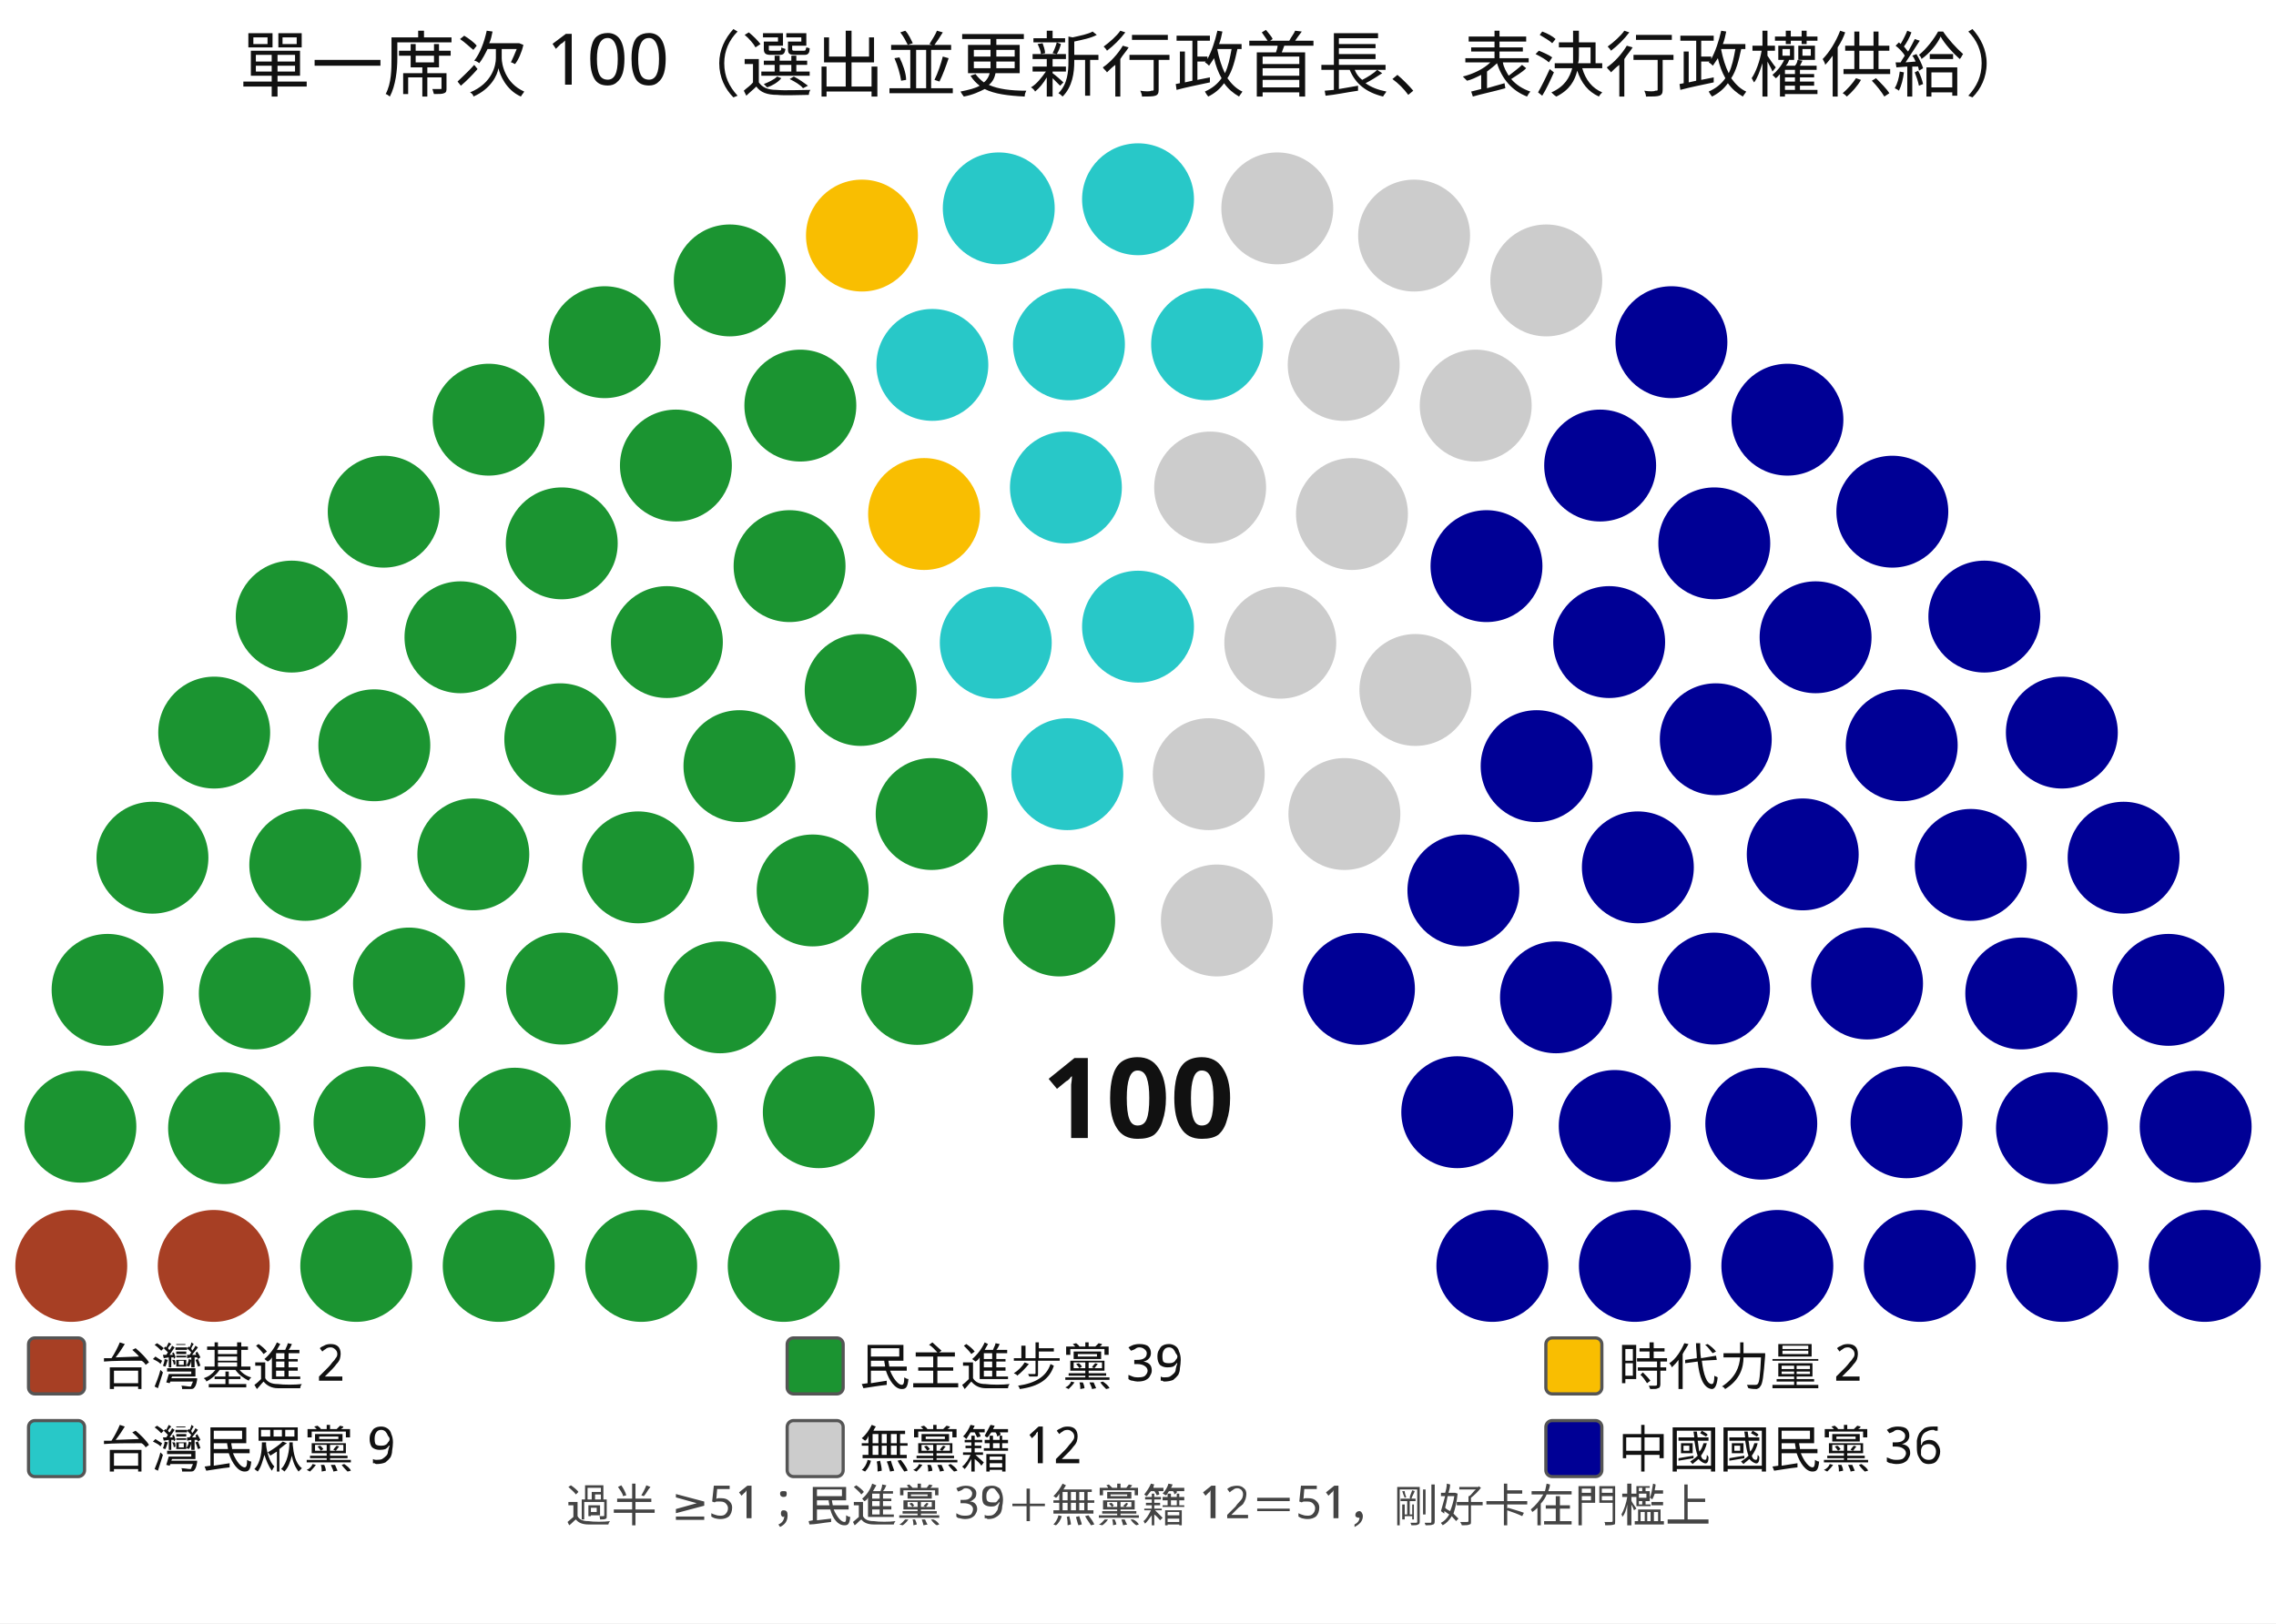
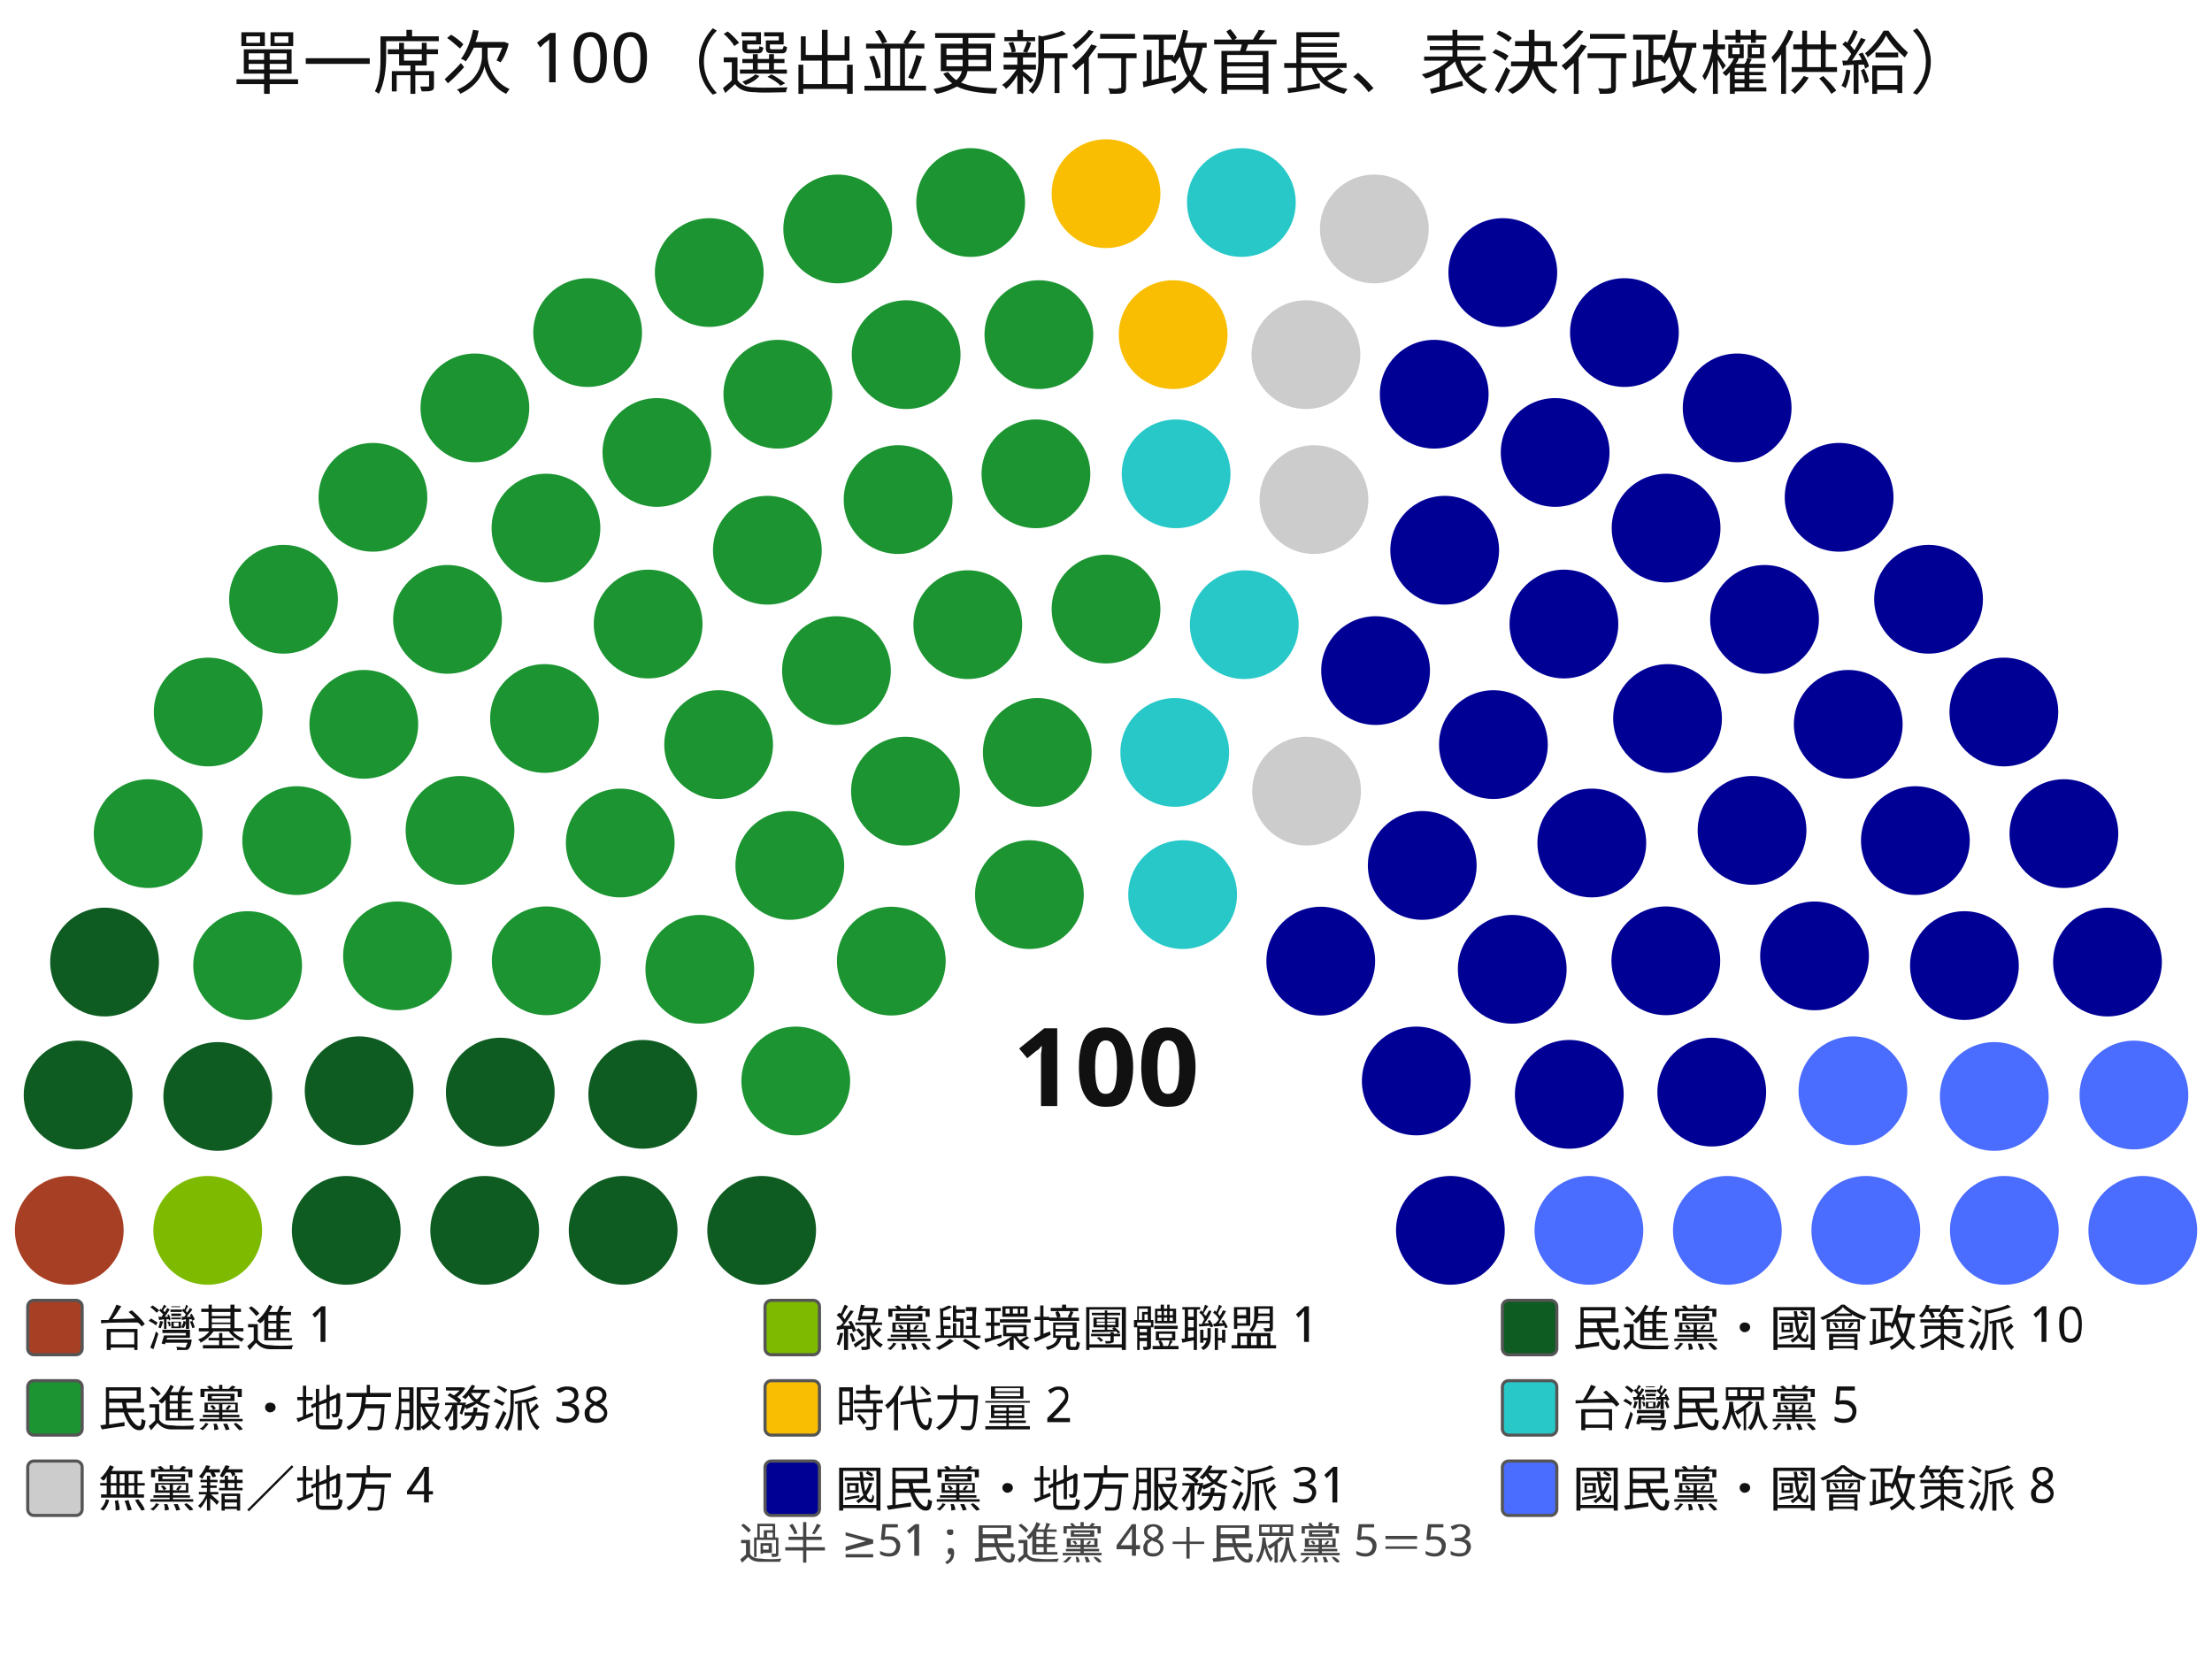
- <svg xmlns="http://www.w3.org/2000/svg" viewBox="-21.336 -23.736 42.671 30.436" role="img" aria-label="單一席次 100（選出並更新行政首長、表決行政權供給）">
-   <rect x="-21.336" y="-23.736" width="42.671" height="30.436" fill="#ffffff" />
+ <svg xmlns="http://www.w3.org/2000/svg" viewBox="-21.336 -23.736 42.671 31.986" role="img" aria-label="單一席次 100（選出並更新行政首長、表決行政權供給）">
+   <rect x="-21.336" y="-23.736" width="42.671" height="31.986" fill="#ffffff" />
  <text x="0" y="-22.036" text-anchor="middle" font-family="Noto Sans, DejaVu Sans, sans-serif" font-size="1.35" fill="#111">單一席次 100（選出並更新行政首長、表決行政權供給）</text>
  <circle cx="-20" cy="-0" r="1.069" fill="#A73F24" stroke="#ffffff" stroke-width="0.04" />
-   <circle cx="-19.829" cy="-2.611" r="1.069" fill="#1B9431" stroke="#ffffff" stroke-width="0.04" />
-   <circle cx="-19.319" cy="-5.176" r="1.069" fill="#1B9431" stroke="#ffffff" stroke-width="0.04" />
+   <circle cx="-19.829" cy="-2.611" r="1.069" fill="#0E5C22" stroke="#ffffff" stroke-width="0.04" />
+   <circle cx="-19.319" cy="-5.176" r="1.069" fill="#0E5C22" stroke="#ffffff" stroke-width="0.04" />
  <circle cx="-18.478" cy="-7.654" r="1.069" fill="#1B9431" stroke="#ffffff" stroke-width="0.04" />
  <circle cx="-17.32" cy="-10" r="1.069" fill="#1B9431" stroke="#ffffff" stroke-width="0.04" />
  <circle cx="-15.867" cy="-12.175" r="1.069" fill="#1B9431" stroke="#ffffff" stroke-width="0.04" />
  <circle cx="-14.142" cy="-14.142" r="1.069" fill="#1B9431" stroke="#ffffff" stroke-width="0.04" />
  <circle cx="-12.175" cy="-15.867" r="1.069" fill="#1B9431" stroke="#ffffff" stroke-width="0.04" />
  <circle cx="-10" cy="-17.32" r="1.069" fill="#1B9431" stroke="#ffffff" stroke-width="0.04" />
  <circle cx="-7.654" cy="-18.478" r="1.069" fill="#1B9431" stroke="#ffffff" stroke-width="0.04" />
-   <circle cx="-5.176" cy="-19.319" r="1.069" fill="#F9BE01" stroke="#ffffff" stroke-width="0.04" />
-   <circle cx="-2.611" cy="-19.829" r="1.069" fill="#28C8C8" stroke="#ffffff" stroke-width="0.04" />
-   <circle cx="0" cy="-20" r="1.069" fill="#28C8C8" stroke="#ffffff" stroke-width="0.04" />
-   <circle cx="2.611" cy="-19.829" r="1.069" fill="#CCCCCC" stroke="#ffffff" stroke-width="0.04" />
+   <circle cx="-5.176" cy="-19.319" r="1.069" fill="#1B9431" stroke="#ffffff" stroke-width="0.04" />
+   <circle cx="-2.611" cy="-19.829" r="1.069" fill="#1B9431" stroke="#ffffff" stroke-width="0.04" />
+   <circle cx="0" cy="-20" r="1.069" fill="#F9BE01" stroke="#ffffff" stroke-width="0.04" />
+   <circle cx="2.611" cy="-19.829" r="1.069" fill="#28C8C8" stroke="#ffffff" stroke-width="0.04" />
  <circle cx="5.176" cy="-19.319" r="1.069" fill="#CCCCCC" stroke="#ffffff" stroke-width="0.04" />
-   <circle cx="7.654" cy="-18.478" r="1.069" fill="#CCCCCC" stroke="#ffffff" stroke-width="0.04" />
+   <circle cx="7.654" cy="-18.478" r="1.069" fill="#000095" stroke="#ffffff" stroke-width="0.04" />
  <circle cx="10" cy="-17.32" r="1.069" fill="#000095" stroke="#ffffff" stroke-width="0.04" />
  <circle cx="12.175" cy="-15.867" r="1.069" fill="#000095" stroke="#ffffff" stroke-width="0.04" />
  <circle cx="14.142" cy="-14.142" r="1.069" fill="#000095" stroke="#ffffff" stroke-width="0.04" />
  <circle cx="15.867" cy="-12.175" r="1.069" fill="#000095" stroke="#ffffff" stroke-width="0.04" />
  <circle cx="17.32" cy="-10" r="1.069" fill="#000095" stroke="#ffffff" stroke-width="0.04" />
  <circle cx="18.478" cy="-7.654" r="1.069" fill="#000095" stroke="#ffffff" stroke-width="0.04" />
  <circle cx="19.319" cy="-5.176" r="1.069" fill="#000095" stroke="#ffffff" stroke-width="0.04" />
-   <circle cx="19.829" cy="-2.611" r="1.069" fill="#000095" stroke="#ffffff" stroke-width="0.04" />
-   <circle cx="20" cy="0" r="1.069" fill="#000095" stroke="#ffffff" stroke-width="0.04" />
-   <circle cx="-17.329" cy="-0" r="1.069" fill="#A73F24" stroke="#ffffff" stroke-width="0.04" />
-   <circle cx="-17.135" cy="-2.583" r="1.069" fill="#1B9431" stroke="#ffffff" stroke-width="0.04" />
+   <circle cx="19.829" cy="-2.611" r="1.069" fill="#4A6CFF" stroke="#ffffff" stroke-width="0.04" />
+   <circle cx="20" cy="0" r="1.069" fill="#4A6CFF" stroke="#ffffff" stroke-width="0.04" />
+   <circle cx="-17.329" cy="-0" r="1.069" fill="#7DBA00" stroke="#ffffff" stroke-width="0.04" />
+   <circle cx="-17.135" cy="-2.583" r="1.069" fill="#0E5C22" stroke="#ffffff" stroke-width="0.04" />
  <circle cx="-16.559" cy="-5.108" r="1.069" fill="#1B9431" stroke="#ffffff" stroke-width="0.04" />
  <circle cx="-15.613" cy="-7.519" r="1.069" fill="#1B9431" stroke="#ffffff" stroke-width="0.04" />
  <circle cx="-14.318" cy="-9.762" r="1.069" fill="#1B9431" stroke="#ffffff" stroke-width="0.04" />
  <circle cx="-12.703" cy="-11.787" r="1.069" fill="#1B9431" stroke="#ffffff" stroke-width="0.04" />
  <circle cx="-10.804" cy="-13.548" r="1.069" fill="#1B9431" stroke="#ffffff" stroke-width="0.04" />
  <circle cx="-8.664" cy="-15.007" r="1.069" fill="#1B9431" stroke="#ffffff" stroke-width="0.04" />
  <circle cx="-6.331" cy="-16.131" r="1.069" fill="#1B9431" stroke="#ffffff" stroke-width="0.04" />
-   <circle cx="-3.856" cy="-16.894" r="1.069" fill="#28C8C8" stroke="#ffffff" stroke-width="0.04" />
-   <circle cx="-1.295" cy="-17.28" r="1.069" fill="#28C8C8" stroke="#ffffff" stroke-width="0.04" />
-   <circle cx="1.295" cy="-17.28" r="1.069" fill="#28C8C8" stroke="#ffffff" stroke-width="0.04" />
+   <circle cx="-3.856" cy="-16.894" r="1.069" fill="#1B9431" stroke="#ffffff" stroke-width="0.04" />
+   <circle cx="-1.295" cy="-17.28" r="1.069" fill="#1B9431" stroke="#ffffff" stroke-width="0.04" />
+   <circle cx="1.295" cy="-17.28" r="1.069" fill="#F9BE01" stroke="#ffffff" stroke-width="0.04" />
  <circle cx="3.856" cy="-16.894" r="1.069" fill="#CCCCCC" stroke="#ffffff" stroke-width="0.04" />
-   <circle cx="6.331" cy="-16.131" r="1.069" fill="#CCCCCC" stroke="#ffffff" stroke-width="0.04" />
+   <circle cx="6.331" cy="-16.131" r="1.069" fill="#000095" stroke="#ffffff" stroke-width="0.04" />
  <circle cx="8.664" cy="-15.007" r="1.069" fill="#000095" stroke="#ffffff" stroke-width="0.04" />
  <circle cx="10.804" cy="-13.548" r="1.069" fill="#000095" stroke="#ffffff" stroke-width="0.04" />
  <circle cx="12.703" cy="-11.787" r="1.069" fill="#000095" stroke="#ffffff" stroke-width="0.04" />
  <circle cx="14.318" cy="-9.762" r="1.069" fill="#000095" stroke="#ffffff" stroke-width="0.04" />
  <circle cx="15.613" cy="-7.519" r="1.069" fill="#000095" stroke="#ffffff" stroke-width="0.04" />
  <circle cx="16.559" cy="-5.108" r="1.069" fill="#000095" stroke="#ffffff" stroke-width="0.04" />
-   <circle cx="17.135" cy="-2.583" r="1.069" fill="#000095" stroke="#ffffff" stroke-width="0.04" />
-   <circle cx="17.329" cy="-0" r="1.069" fill="#000095" stroke="#ffffff" stroke-width="0.04" />
-   <circle cx="-14.657" cy="-0" r="1.069" fill="#1B9431" stroke="#ffffff" stroke-width="0.04" />
-   <circle cx="-14.408" cy="-2.693" r="1.069" fill="#1B9431" stroke="#ffffff" stroke-width="0.04" />
+   <circle cx="17.135" cy="-2.583" r="1.069" fill="#4A6CFF" stroke="#ffffff" stroke-width="0.04" />
+   <circle cx="17.329" cy="-0" r="1.069" fill="#4A6CFF" stroke="#ffffff" stroke-width="0.04" />
+   <circle cx="-14.657" cy="-0" r="1.069" fill="#0E5C22" stroke="#ffffff" stroke-width="0.04" />
+   <circle cx="-14.408" cy="-2.693" r="1.069" fill="#0E5C22" stroke="#ffffff" stroke-width="0.04" />
  <circle cx="-13.668" cy="-5.295" r="1.069" fill="#1B9431" stroke="#ffffff" stroke-width="0.04" />
  <circle cx="-12.462" cy="-7.716" r="1.069" fill="#1B9431" stroke="#ffffff" stroke-width="0.04" />
  <circle cx="-10.832" cy="-9.875" r="1.069" fill="#1B9431" stroke="#ffffff" stroke-width="0.04" />
  <circle cx="-8.833" cy="-11.697" r="1.069" fill="#1B9431" stroke="#ffffff" stroke-width="0.04" />
  <circle cx="-6.533" cy="-13.121" r="1.069" fill="#1B9431" stroke="#ffffff" stroke-width="0.04" />
-   <circle cx="-4.011" cy="-14.098" r="1.069" fill="#F9BE01" stroke="#ffffff" stroke-width="0.04" />
-   <circle cx="-1.352" cy="-14.595" r="1.069" fill="#28C8C8" stroke="#ffffff" stroke-width="0.04" />
-   <circle cx="1.352" cy="-14.595" r="1.069" fill="#CCCCCC" stroke="#ffffff" stroke-width="0.04" />
+   <circle cx="-4.011" cy="-14.098" r="1.069" fill="#1B9431" stroke="#ffffff" stroke-width="0.04" />
+   <circle cx="-1.352" cy="-14.595" r="1.069" fill="#1B9431" stroke="#ffffff" stroke-width="0.04" />
+   <circle cx="1.352" cy="-14.595" r="1.069" fill="#28C8C8" stroke="#ffffff" stroke-width="0.04" />
  <circle cx="4.011" cy="-14.098" r="1.069" fill="#CCCCCC" stroke="#ffffff" stroke-width="0.04" />
  <circle cx="6.533" cy="-13.121" r="1.069" fill="#000095" stroke="#ffffff" stroke-width="0.04" />
  <circle cx="8.833" cy="-11.697" r="1.069" fill="#000095" stroke="#ffffff" stroke-width="0.04" />
  <circle cx="10.832" cy="-9.875" r="1.069" fill="#000095" stroke="#ffffff" stroke-width="0.04" />
  <circle cx="12.462" cy="-7.716" r="1.069" fill="#000095" stroke="#ffffff" stroke-width="0.04" />
  <circle cx="13.668" cy="-5.295" r="1.069" fill="#000095" stroke="#ffffff" stroke-width="0.04" />
-   <circle cx="14.408" cy="-2.693" r="1.069" fill="#000095" stroke="#ffffff" stroke-width="0.04" />
-   <circle cx="14.657" cy="0" r="1.069" fill="#000095" stroke="#ffffff" stroke-width="0.04" />
-   <circle cx="-11.986" cy="-0" r="1.069" fill="#1B9431" stroke="#ffffff" stroke-width="0.04" />
-   <circle cx="-11.685" cy="-2.667" r="1.069" fill="#1B9431" stroke="#ffffff" stroke-width="0.04" />
+   <circle cx="14.408" cy="-2.693" r="1.069" fill="#4A6CFF" stroke="#ffffff" stroke-width="0.04" />
+   <circle cx="14.657" cy="0" r="1.069" fill="#4A6CFF" stroke="#ffffff" stroke-width="0.04" />
+   <circle cx="-11.986" cy="-0" r="1.069" fill="#0E5C22" stroke="#ffffff" stroke-width="0.04" />
+   <circle cx="-11.685" cy="-2.667" r="1.069" fill="#0E5C22" stroke="#ffffff" stroke-width="0.04" />
  <circle cx="-10.799" cy="-5.2" r="1.069" fill="#1B9431" stroke="#ffffff" stroke-width="0.04" />
  <circle cx="-9.371" cy="-7.473" r="1.069" fill="#1B9431" stroke="#ffffff" stroke-width="0.04" />
  <circle cx="-7.473" cy="-9.371" r="1.069" fill="#1B9431" stroke="#ffffff" stroke-width="0.04" />
  <circle cx="-5.2" cy="-10.799" r="1.069" fill="#1B9431" stroke="#ffffff" stroke-width="0.04" />
-   <circle cx="-2.667" cy="-11.685" r="1.069" fill="#28C8C8" stroke="#ffffff" stroke-width="0.04" />
-   <circle cx="0" cy="-11.986" r="1.069" fill="#28C8C8" stroke="#ffffff" stroke-width="0.04" />
-   <circle cx="2.667" cy="-11.685" r="1.069" fill="#CCCCCC" stroke="#ffffff" stroke-width="0.04" />
-   <circle cx="5.2" cy="-10.799" r="1.069" fill="#CCCCCC" stroke="#ffffff" stroke-width="0.04" />
+   <circle cx="-2.667" cy="-11.685" r="1.069" fill="#1B9431" stroke="#ffffff" stroke-width="0.04" />
+   <circle cx="0" cy="-11.986" r="1.069" fill="#1B9431" stroke="#ffffff" stroke-width="0.04" />
+   <circle cx="2.667" cy="-11.685" r="1.069" fill="#28C8C8" stroke="#ffffff" stroke-width="0.04" />
+   <circle cx="5.2" cy="-10.799" r="1.069" fill="#000095" stroke="#ffffff" stroke-width="0.04" />
  <circle cx="7.473" cy="-9.371" r="1.069" fill="#000095" stroke="#ffffff" stroke-width="0.04" />
  <circle cx="9.371" cy="-7.473" r="1.069" fill="#000095" stroke="#ffffff" stroke-width="0.04" />
  <circle cx="10.799" cy="-5.2" r="1.069" fill="#000095" stroke="#ffffff" stroke-width="0.04" />
  <circle cx="11.685" cy="-2.667" r="1.069" fill="#000095" stroke="#ffffff" stroke-width="0.04" />
-   <circle cx="11.986" cy="0" r="1.069" fill="#000095" stroke="#ffffff" stroke-width="0.04" />
-   <circle cx="-9.315" cy="-0" r="1.069" fill="#1B9431" stroke="#ffffff" stroke-width="0.04" />
-   <circle cx="-8.937" cy="-2.624" r="1.069" fill="#1B9431" stroke="#ffffff" stroke-width="0.04" />
+   <circle cx="11.986" cy="0" r="1.069" fill="#4A6CFF" stroke="#ffffff" stroke-width="0.04" />
+   <circle cx="-9.315" cy="-0" r="1.069" fill="#0E5C22" stroke="#ffffff" stroke-width="0.04" />
+   <circle cx="-8.937" cy="-2.624" r="1.069" fill="#0E5C22" stroke="#ffffff" stroke-width="0.04" />
  <circle cx="-7.836" cy="-5.036" r="1.069" fill="#1B9431" stroke="#ffffff" stroke-width="0.04" />
  <circle cx="-6.1" cy="-7.04" r="1.069" fill="#1B9431" stroke="#ffffff" stroke-width="0.04" />
  <circle cx="-3.869" cy="-8.473" r="1.069" fill="#1B9431" stroke="#ffffff" stroke-width="0.04" />
-   <circle cx="-1.326" cy="-9.22" r="1.069" fill="#28C8C8" stroke="#ffffff" stroke-width="0.04" />
-   <circle cx="1.326" cy="-9.22" r="1.069" fill="#CCCCCC" stroke="#ffffff" stroke-width="0.04" />
+   <circle cx="-1.326" cy="-9.22" r="1.069" fill="#1B9431" stroke="#ffffff" stroke-width="0.04" />
+   <circle cx="1.326" cy="-9.22" r="1.069" fill="#28C8C8" stroke="#ffffff" stroke-width="0.04" />
  <circle cx="3.869" cy="-8.473" r="1.069" fill="#CCCCCC" stroke="#ffffff" stroke-width="0.04" />
  <circle cx="6.1" cy="-7.04" r="1.069" fill="#000095" stroke="#ffffff" stroke-width="0.04" />
  <circle cx="7.836" cy="-5.036" r="1.069" fill="#000095" stroke="#ffffff" stroke-width="0.04" />
  <circle cx="8.937" cy="-2.624" r="1.069" fill="#000095" stroke="#ffffff" stroke-width="0.04" />
-   <circle cx="9.315" cy="0" r="1.069" fill="#000095" stroke="#ffffff" stroke-width="0.04" />
-   <circle cx="-6.643" cy="-0" r="1.069" fill="#1B9431" stroke="#ffffff" stroke-width="0.04" />
+   <circle cx="9.315" cy="0" r="1.069" fill="#4A6CFF" stroke="#ffffff" stroke-width="0.04" />
+   <circle cx="-6.643" cy="-0" r="1.069" fill="#0E5C22" stroke="#ffffff" stroke-width="0.04" />
  <circle cx="-5.985" cy="-2.882" r="1.069" fill="#1B9431" stroke="#ffffff" stroke-width="0.04" />
  <circle cx="-4.142" cy="-5.194" r="1.069" fill="#1B9431" stroke="#ffffff" stroke-width="0.04" />
  <circle cx="-1.478" cy="-6.477" r="1.069" fill="#1B9431" stroke="#ffffff" stroke-width="0.04" />
-   <circle cx="1.478" cy="-6.477" r="1.069" fill="#CCCCCC" stroke="#ffffff" stroke-width="0.04" />
+   <circle cx="1.478" cy="-6.477" r="1.069" fill="#28C8C8" stroke="#ffffff" stroke-width="0.04" />
  <circle cx="4.142" cy="-5.194" r="1.069" fill="#000095" stroke="#ffffff" stroke-width="0.04" />
  <circle cx="5.985" cy="-2.882" r="1.069" fill="#000095" stroke="#ffffff" stroke-width="0.04" />
  <circle cx="6.643" cy="0" r="1.069" fill="#000095" stroke="#ffffff" stroke-width="0.04" />
  <text x="0" y="-2.400" text-anchor="middle" font-family="Noto Sans, DejaVu Sans, sans-serif" font-size="2.1" font-weight="700" fill="#111">100</text>
  <rect x="-20.801" y="1.350" width="1.05" height="1.05" fill="#A73F24" stroke="#555" stroke-width="0.06" rx="0.12" />
-   <text x="-19.451" y="2.230" font-family="Noto Sans, DejaVu Sans, sans-serif" font-size="0.95" fill="#111">台灣基進 2</text>
-   <rect x="-6.578" y="1.350" width="1.05" height="1.05" fill="#1B9431" stroke="#555" stroke-width="0.06" rx="0.12" />
-   <text x="-5.228" y="2.230" font-family="Noto Sans, DejaVu Sans, sans-serif" font-size="0.95" fill="#111">民主進步黨 39</text>
-   <rect x="7.646" y="1.350" width="1.05" height="1.05" fill="#F9BE01" stroke="#555" stroke-width="0.06" rx="0.12" />
-   <text x="8.996" y="2.230" font-family="Noto Sans, DejaVu Sans, sans-serif" font-size="0.95" fill="#111">時代力量 2</text>
-   <rect x="-20.801" y="2.900" width="1.05" height="1.05" fill="#28C8C8" stroke="#555" stroke-width="0.06" rx="0.12" />
-   <text x="-19.451" y="3.780" font-family="Noto Sans, DejaVu Sans, sans-serif" font-size="0.95" fill="#111">台灣民眾黨 9</text>
-   <rect x="-6.578" y="2.900" width="1.05" height="1.05" fill="#CCCCCC" stroke="#555" stroke-width="0.06" rx="0.12" />
-   <text x="-5.228" y="3.780" font-family="Noto Sans, DejaVu Sans, sans-serif" font-size="0.95" fill="#111">無黨籍 12</text>
-   <rect x="7.646" y="2.900" width="1.05" height="1.05" fill="#000095" stroke="#555" stroke-width="0.06" rx="0.12" />
-   <text x="8.996" y="3.780" font-family="Noto Sans, DejaVu Sans, sans-serif" font-size="0.95" fill="#111">中國國民黨 36</text>
-   <text x="0" y="4.800" text-anchor="middle" font-family="Noto Sans, DejaVu Sans, sans-serif" font-size="0.85" fill="#444">過半 ≥51；民進黨 39＋無黨籍 12＝51，剛好卡在門檻上</text>
+   <text x="-19.451" y="2.230" font-family="Noto Sans, DejaVu Sans, sans-serif" font-size="0.95" fill="#111">台灣基進 1</text>
+   <rect x="-6.578" y="1.350" width="1.05" height="1.05" fill="#7DBA00" stroke="#555" stroke-width="0.06" rx="0.12" />
+   <text x="-5.228" y="2.230" font-family="Noto Sans, DejaVu Sans, sans-serif" font-size="0.95" fill="#111">綠黨與環境團體聯盟 1</text>
+   <rect x="7.646" y="1.350" width="1.05" height="1.05" fill="#0E5C22" stroke="#555" stroke-width="0.06" rx="0.12" />
+   <text x="8.996" y="2.230" font-family="Noto Sans, DejaVu Sans, sans-serif" font-size="0.95" fill="#111">民進黨・國會政策派 10</text>
+   <rect x="-20.801" y="2.900" width="1.05" height="1.05" fill="#1B9431" stroke="#555" stroke-width="0.06" rx="0.12" />
+   <text x="-19.451" y="3.780" font-family="Noto Sans, DejaVu Sans, sans-serif" font-size="0.95" fill="#111">民進黨・地方服務派 38</text>
+   <rect x="-6.578" y="2.900" width="1.05" height="1.05" fill="#F9BE01" stroke="#555" stroke-width="0.06" rx="0.12" />
+   <text x="-5.228" y="3.780" font-family="Noto Sans, DejaVu Sans, sans-serif" font-size="0.95" fill="#111">時代力量 2</text>
+   <rect x="7.646" y="2.900" width="1.05" height="1.05" fill="#28C8C8" stroke="#555" stroke-width="0.06" rx="0.12" />
+   <text x="8.996" y="3.780" font-family="Noto Sans, DejaVu Sans, sans-serif" font-size="0.95" fill="#111">台灣民眾黨 5</text>
+   <rect x="-20.801" y="4.450" width="1.05" height="1.05" fill="#CCCCCC" stroke="#555" stroke-width="0.06" rx="0.12" />
+   <text x="-19.451" y="5.330" font-family="Noto Sans, DejaVu Sans, sans-serif" font-size="0.95" fill="#111">無黨籍／地方 4</text>
+   <rect x="-6.578" y="4.450" width="1.05" height="1.05" fill="#000095" stroke="#555" stroke-width="0.06" rx="0.12" />
+   <text x="-5.228" y="5.330" font-family="Noto Sans, DejaVu Sans, sans-serif" font-size="0.95" fill="#111">國民黨・地方服務派 31</text>
+   <rect x="7.646" y="4.450" width="1.05" height="1.05" fill="#4A6CFF" stroke="#555" stroke-width="0.06" rx="0.12" />
+   <text x="8.996" y="5.330" font-family="Noto Sans, DejaVu Sans, sans-serif" font-size="0.95" fill="#111">國民黨・國會政策派 8</text>
+   <text x="0" y="6.350" text-anchor="middle" font-family="Noto Sans, DejaVu Sans, sans-serif" font-size="0.85" fill="#444">過半 ≥51；民進黨 48＋民眾黨 5＝53</text>
</svg>
